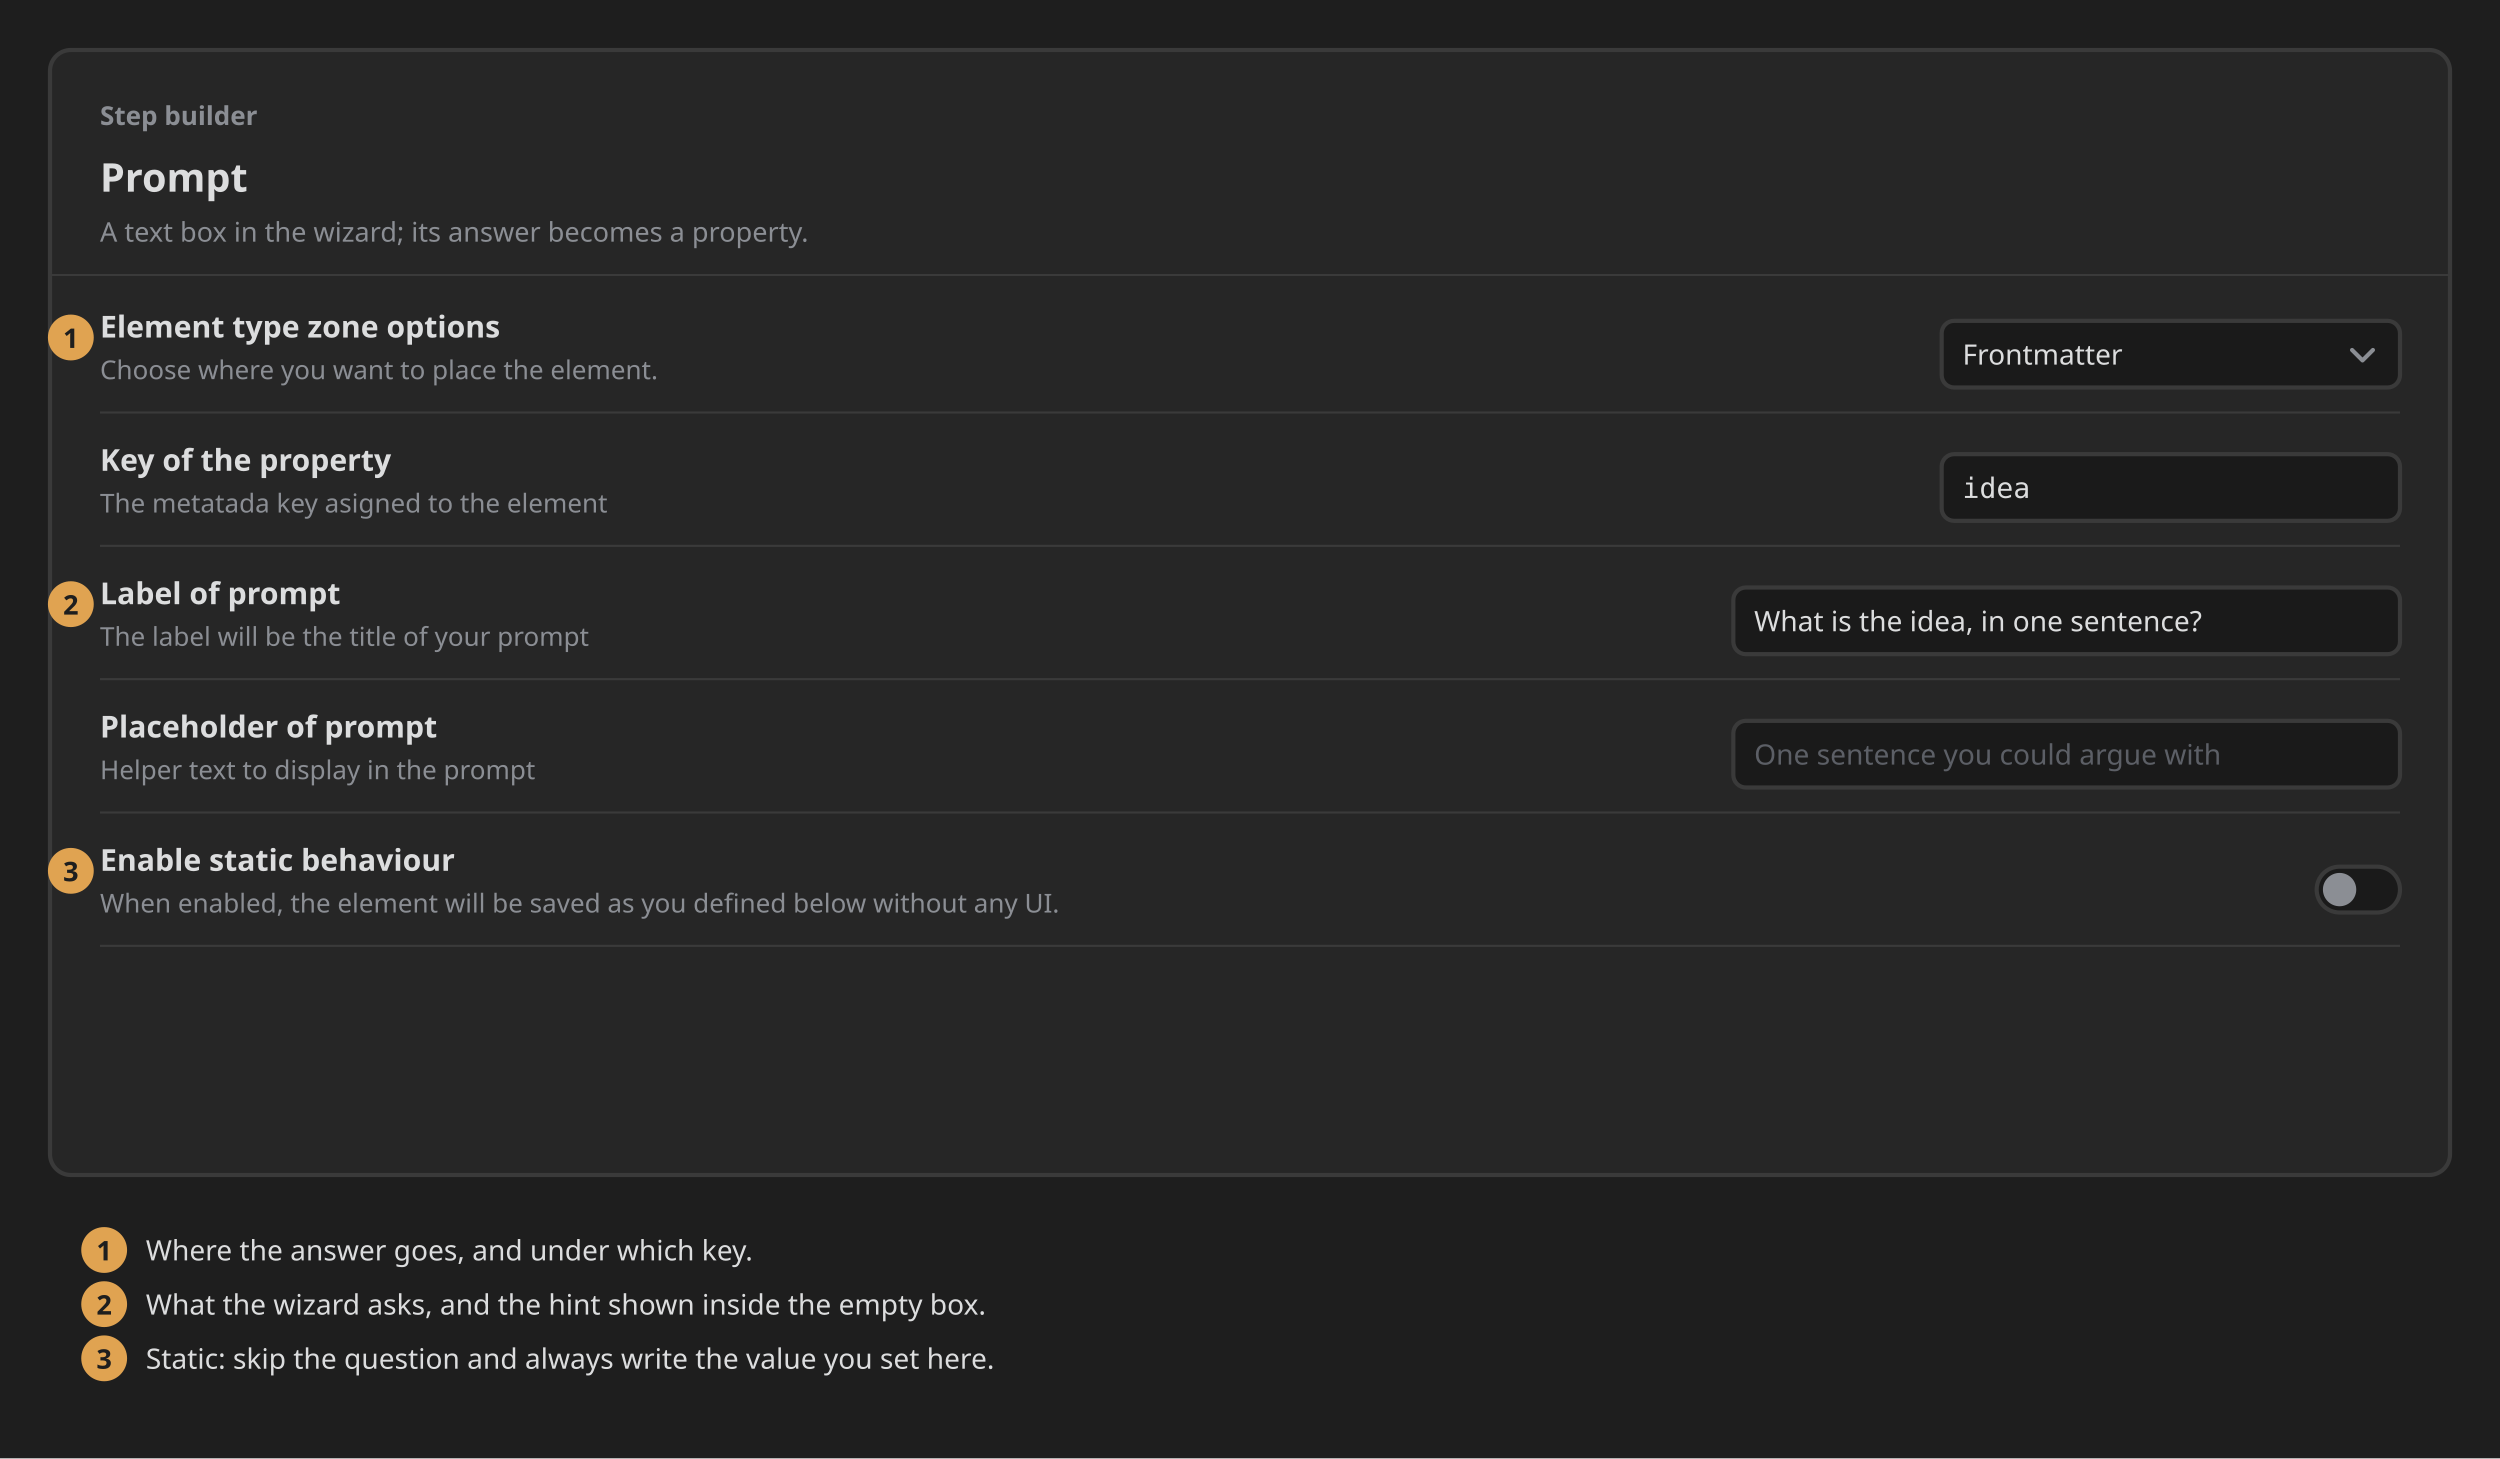
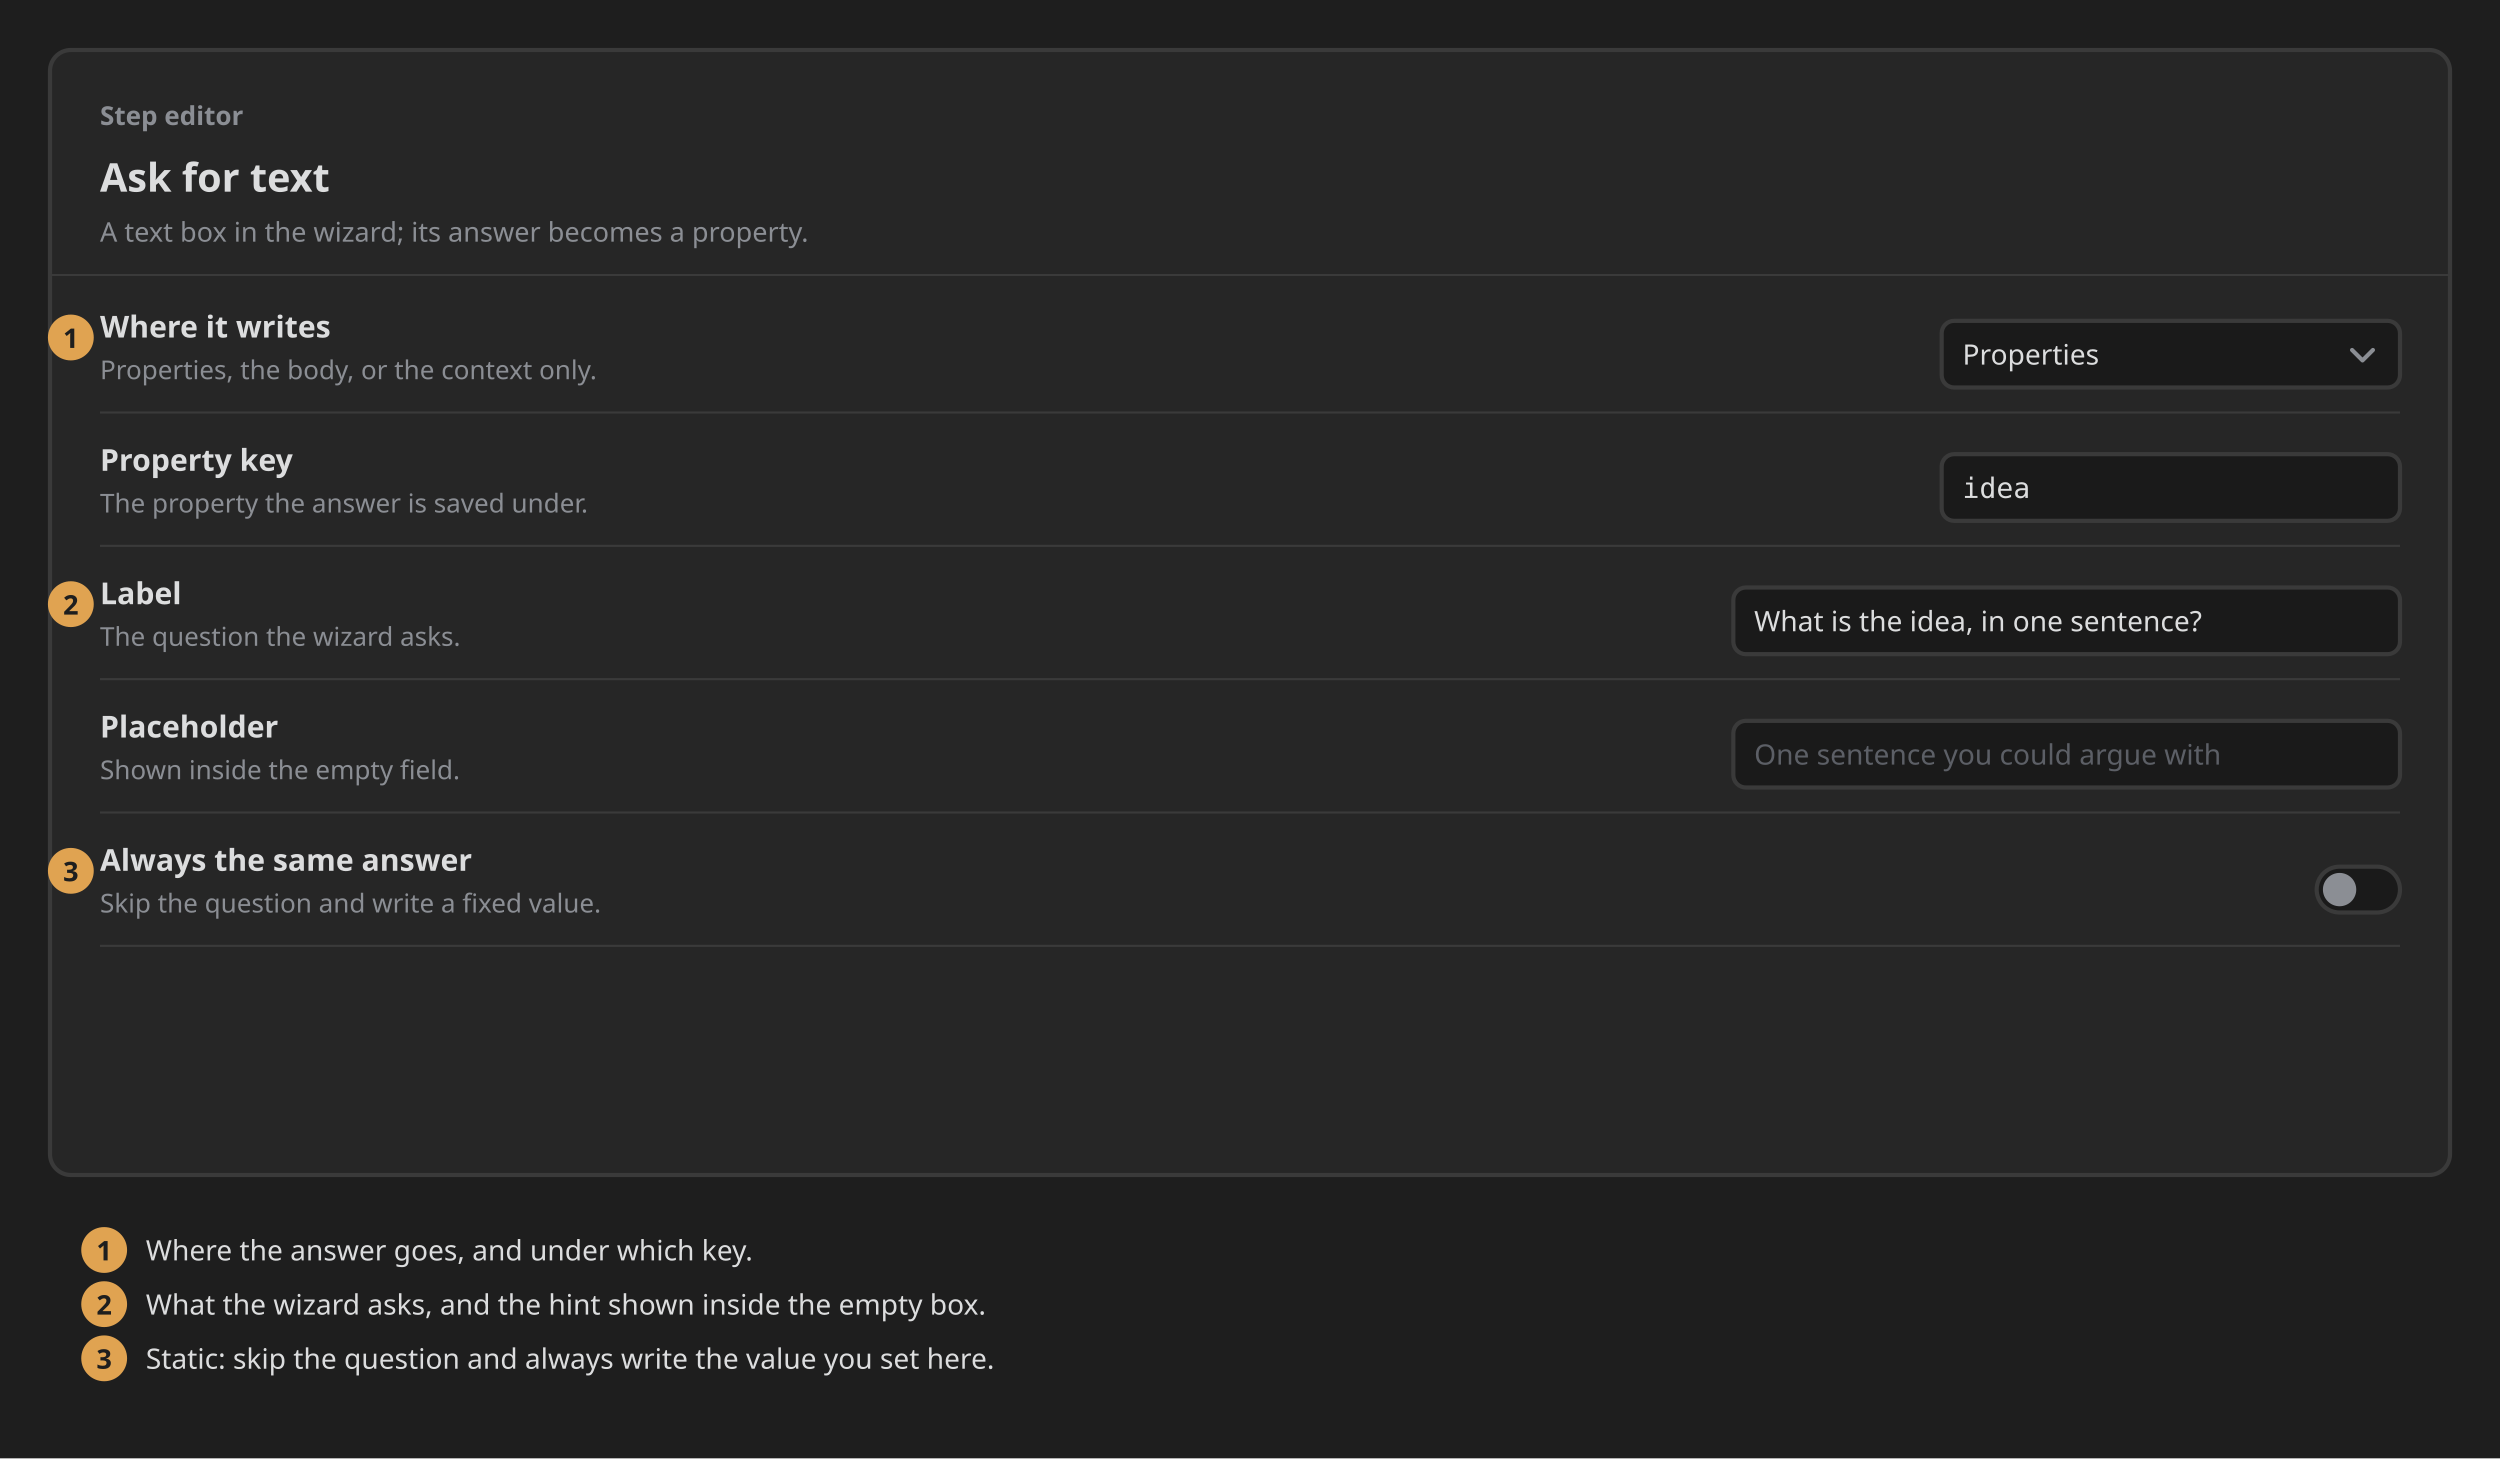
<svg xmlns="http://www.w3.org/2000/svg" width="1200" height="700" viewBox="0 0 1200 700" role="img" aria-label="Configuring the Prompt action in the step builder">
  <rect width="1200" height="700" fill="#1e1e1e" />
  <rect x="24" y="24" width="1152" height="540" rx="10" fill="#262626" stroke="#3a3a3a" stroke-width="2" />
-   <text x="48" y="60" fill="#8b8e94" font-family="sans-serif" font-size="12.5" font-weight="600" text-anchor="start">Step builder</text>
-   <text x="48" y="92" fill="#dcddde" font-family="sans-serif" font-size="19" font-weight="650" text-anchor="start">Prompt</text>
+   <text x="48" y="60" fill="#8b8e94" font-family="sans-serif" font-size="12.5" font-weight="600" text-anchor="start">Step editor</text>
+   <text x="48" y="92" fill="#dcddde" font-family="sans-serif" font-size="19" font-weight="650" text-anchor="start">Ask for text</text>
  <text x="48" y="116" fill="#8b8e94" font-family="sans-serif" font-size="13" font-weight="400" text-anchor="start">A text box in the wizard; its answer becomes a property.</text>
  <line x1="24" y1="132" x2="1176" y2="132" stroke="#3a3a3a" stroke-width="1" />
-   <text x="48" y="162" fill="#dcddde" font-family="sans-serif" font-size="14.5" font-weight="600" text-anchor="start">Element type zone options</text>
-   <text x="48" y="182" fill="#8b8e94" font-family="sans-serif" font-size="12.5" font-weight="400" text-anchor="start">Choose where you want to place the element.</text>
+   <text x="48" y="162" fill="#dcddde" font-family="sans-serif" font-size="14.5" font-weight="600" text-anchor="start">Where it writes</text>
+   <text x="48" y="182" fill="#8b8e94" font-family="sans-serif" font-size="12.5" font-weight="400" text-anchor="start">Properties, the body, or the context only.</text>
  <rect x="932" y="154" width="220" height="32" rx="6" fill="#1a1a1a" stroke="#3a3a3a" stroke-width="2" />
-   <text x="942" y="175.0" fill="#dcddde" font-family="sans-serif" font-size="13.5" font-weight="400" text-anchor="start">Frontmatter</text>
+   <text x="942" y="175.0" fill="#dcddde" font-family="sans-serif" font-size="13.5" font-weight="400" text-anchor="start">Properties</text>
  <polyline points="1129,168 1134,173 1139,168" fill="none" stroke="#8b8e94" stroke-width="2" stroke-linecap="round" stroke-linejoin="round" />
  <line x1="48" y1="198" x2="1152" y2="198" stroke="#3a3a3a" stroke-width="1" />
-   <text x="48" y="226" fill="#dcddde" font-family="sans-serif" font-size="14.5" font-weight="600" text-anchor="start">Key of the property</text>
-   <text x="48" y="246" fill="#8b8e94" font-family="sans-serif" font-size="12.5" font-weight="400" text-anchor="start">The metatada key asigned to the element</text>
+   <text x="48" y="226" fill="#dcddde" font-family="sans-serif" font-size="14.5" font-weight="600" text-anchor="start">Property key</text>
+   <text x="48" y="246" fill="#8b8e94" font-family="sans-serif" font-size="12.5" font-weight="400" text-anchor="start">The property the answer is saved under.</text>
  <rect x="932" y="218" width="220" height="32" rx="6" fill="#1a1a1a" stroke="#3a3a3a" stroke-width="2" />
  <text x="942" y="239.0" fill="#dcddde" font-family="monospace" font-size="13.5" font-weight="400" text-anchor="start">idea</text>
  <line x1="48" y1="262" x2="1152" y2="262" stroke="#3a3a3a" stroke-width="1" />
-   <text x="48" y="290" fill="#dcddde" font-family="sans-serif" font-size="14.5" font-weight="600" text-anchor="start">Label of prompt</text>
-   <text x="48" y="310" fill="#8b8e94" font-family="sans-serif" font-size="12.5" font-weight="400" text-anchor="start">The label will be the title of your prompt</text>
+   <text x="48" y="290" fill="#dcddde" font-family="sans-serif" font-size="14.5" font-weight="600" text-anchor="start">Label</text>
+   <text x="48" y="310" fill="#8b8e94" font-family="sans-serif" font-size="12.5" font-weight="400" text-anchor="start">The question the wizard asks.</text>
  <rect x="832" y="282" width="320" height="32" rx="6" fill="#1a1a1a" stroke="#3a3a3a" stroke-width="2" />
  <text x="842" y="303.0" fill="#dcddde" font-family="sans-serif" font-size="13.5" font-weight="400" text-anchor="start">What is the idea, in one sentence?</text>
  <line x1="48" y1="326" x2="1152" y2="326" stroke="#3a3a3a" stroke-width="1" />
-   <text x="48" y="354" fill="#dcddde" font-family="sans-serif" font-size="14.5" font-weight="600" text-anchor="start">Placeholder of prompt</text>
-   <text x="48" y="374" fill="#8b8e94" font-family="sans-serif" font-size="12.5" font-weight="400" text-anchor="start">Helper text to display in the prompt</text>
+   <text x="48" y="354" fill="#dcddde" font-family="sans-serif" font-size="14.5" font-weight="600" text-anchor="start">Placeholder</text>
+   <text x="48" y="374" fill="#8b8e94" font-family="sans-serif" font-size="12.5" font-weight="400" text-anchor="start">Shown inside the empty field.</text>
  <rect x="832" y="346" width="320" height="32" rx="6" fill="#1a1a1a" stroke="#3a3a3a" stroke-width="2" />
  <text x="842" y="367.0" fill="#5c5f66" font-family="sans-serif" font-size="13.5" font-weight="400" text-anchor="start">One sentence you could argue with</text>
  <line x1="48" y1="390" x2="1152" y2="390" stroke="#3a3a3a" stroke-width="1" />
-   <text x="48" y="418" fill="#dcddde" font-family="sans-serif" font-size="14.5" font-weight="600" text-anchor="start">Enable static behaviour</text>
-   <text x="48" y="438" fill="#8b8e94" font-family="sans-serif" font-size="12.5" font-weight="400" text-anchor="start">When enabled, the element will be saved as you defined below without any UI.</text>
+   <text x="48" y="418" fill="#dcddde" font-family="sans-serif" font-size="14.5" font-weight="600" text-anchor="start">Always the same answer</text>
+   <text x="48" y="438" fill="#8b8e94" font-family="sans-serif" font-size="12.5" font-weight="400" text-anchor="start">Skip the question and write a fixed value.</text>
  <rect x="1112" y="416" width="40" height="22" rx="11" fill="#1a1a1a" stroke="#3a3a3a" stroke-width="2" />
  <circle cx="1123" cy="427" r="8" fill="#8b8e94" stroke="none" stroke-width="2" />
  <line x1="48" y1="454" x2="1152" y2="454" stroke="#3a3a3a" stroke-width="1" />
  <circle cx="34" cy="162" r="10" fill="#e0a351" stroke="#e0a351" stroke-width="2" />
  <text x="34" y="167" fill="#1e1e1e" font-family="sans-serif" font-size="13" font-weight="700" text-anchor="middle">1</text>
  <circle cx="34" cy="290" r="10" fill="#e0a351" stroke="#e0a351" stroke-width="2" />
  <text x="34" y="295" fill="#1e1e1e" font-family="sans-serif" font-size="13" font-weight="700" text-anchor="middle">2</text>
  <circle cx="34" cy="418" r="10" fill="#e0a351" stroke="#e0a351" stroke-width="2" />
  <text x="34" y="423" fill="#1e1e1e" font-family="sans-serif" font-size="13" font-weight="700" text-anchor="middle">3</text>
  <circle cx="50" cy="600" r="10" fill="#e0a351" stroke="#e0a351" stroke-width="2" />
  <text x="50" y="605" fill="#1e1e1e" font-family="sans-serif" font-size="13" font-weight="700" text-anchor="middle">1</text>
  <text x="70" y="605" fill="#dcddde" font-family="sans-serif" font-size="13.5" font-weight="400" text-anchor="start">Where the answer goes, and under which key.</text>
  <circle cx="50" cy="626" r="10" fill="#e0a351" stroke="#e0a351" stroke-width="2" />
  <text x="50" y="631" fill="#1e1e1e" font-family="sans-serif" font-size="13" font-weight="700" text-anchor="middle">2</text>
  <text x="70" y="631" fill="#dcddde" font-family="sans-serif" font-size="13.5" font-weight="400" text-anchor="start">What the wizard asks, and the hint shown inside the empty box.</text>
  <circle cx="50" cy="652" r="10" fill="#e0a351" stroke="#e0a351" stroke-width="2" />
  <text x="50" y="657" fill="#1e1e1e" font-family="sans-serif" font-size="13" font-weight="700" text-anchor="middle">3</text>
  <text x="70" y="657" fill="#dcddde" font-family="sans-serif" font-size="13.5" font-weight="400" text-anchor="start">Static: skip the question and always write the value you set here.</text>
</svg>
